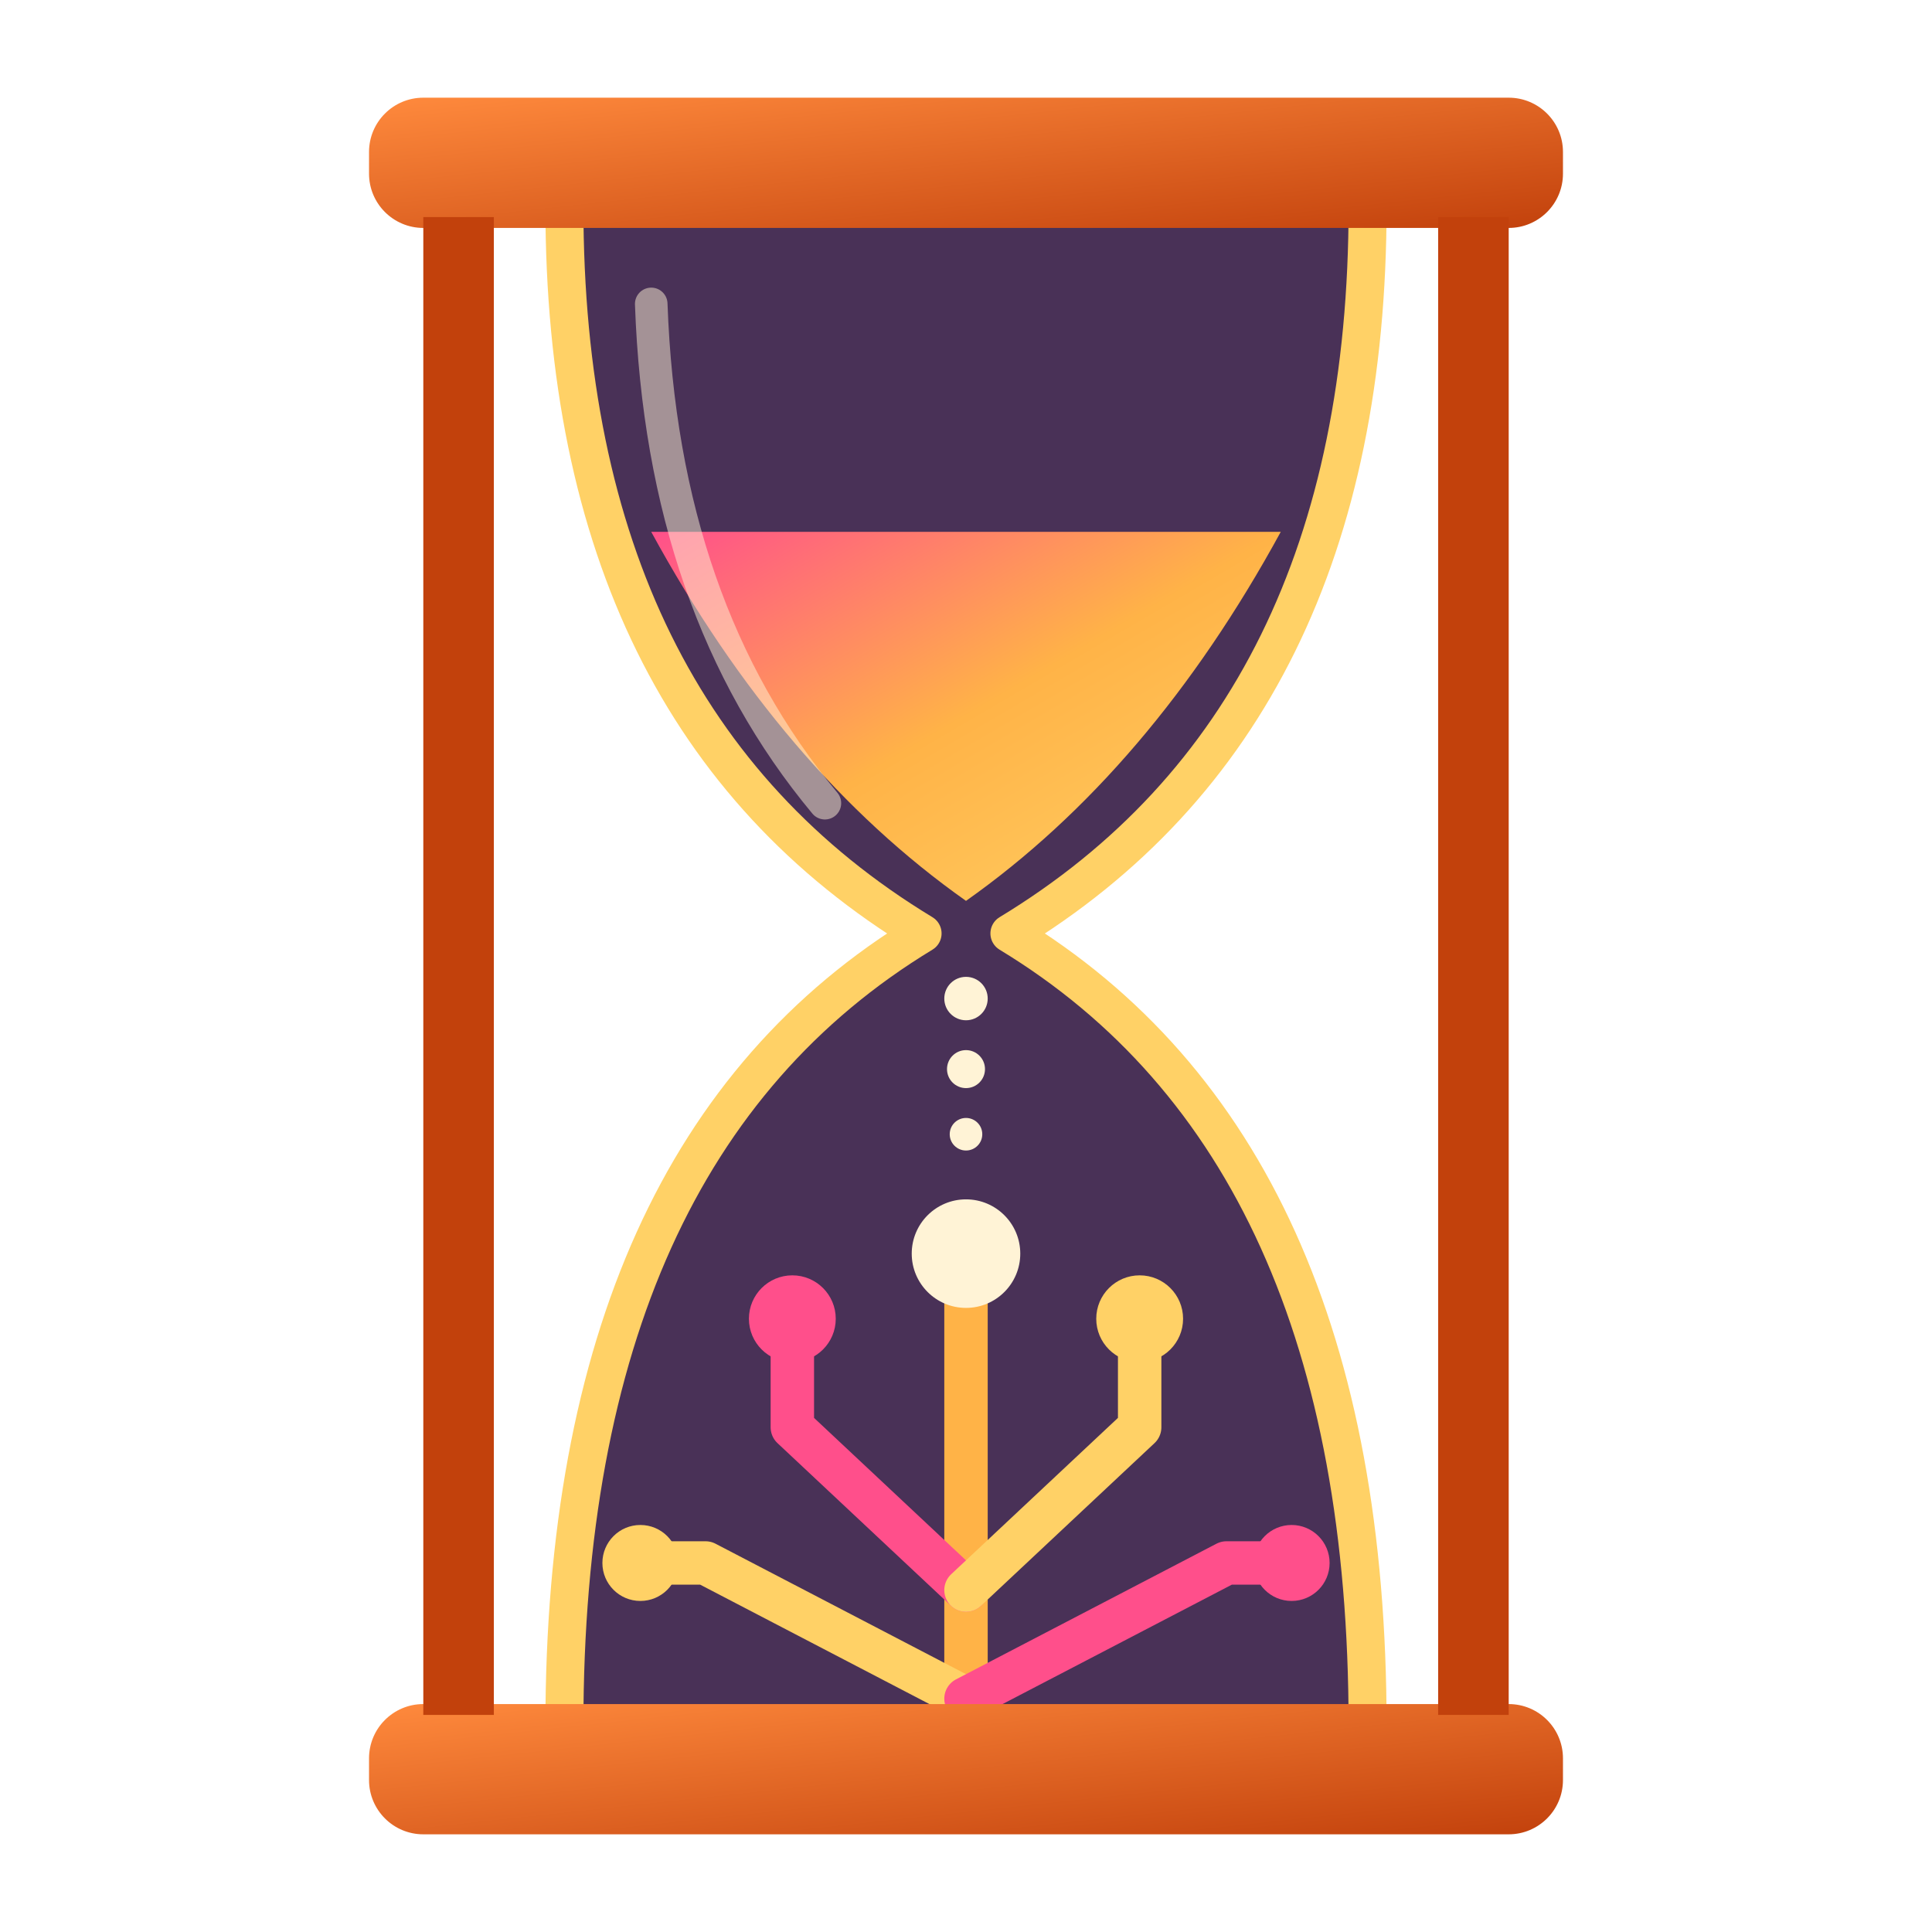
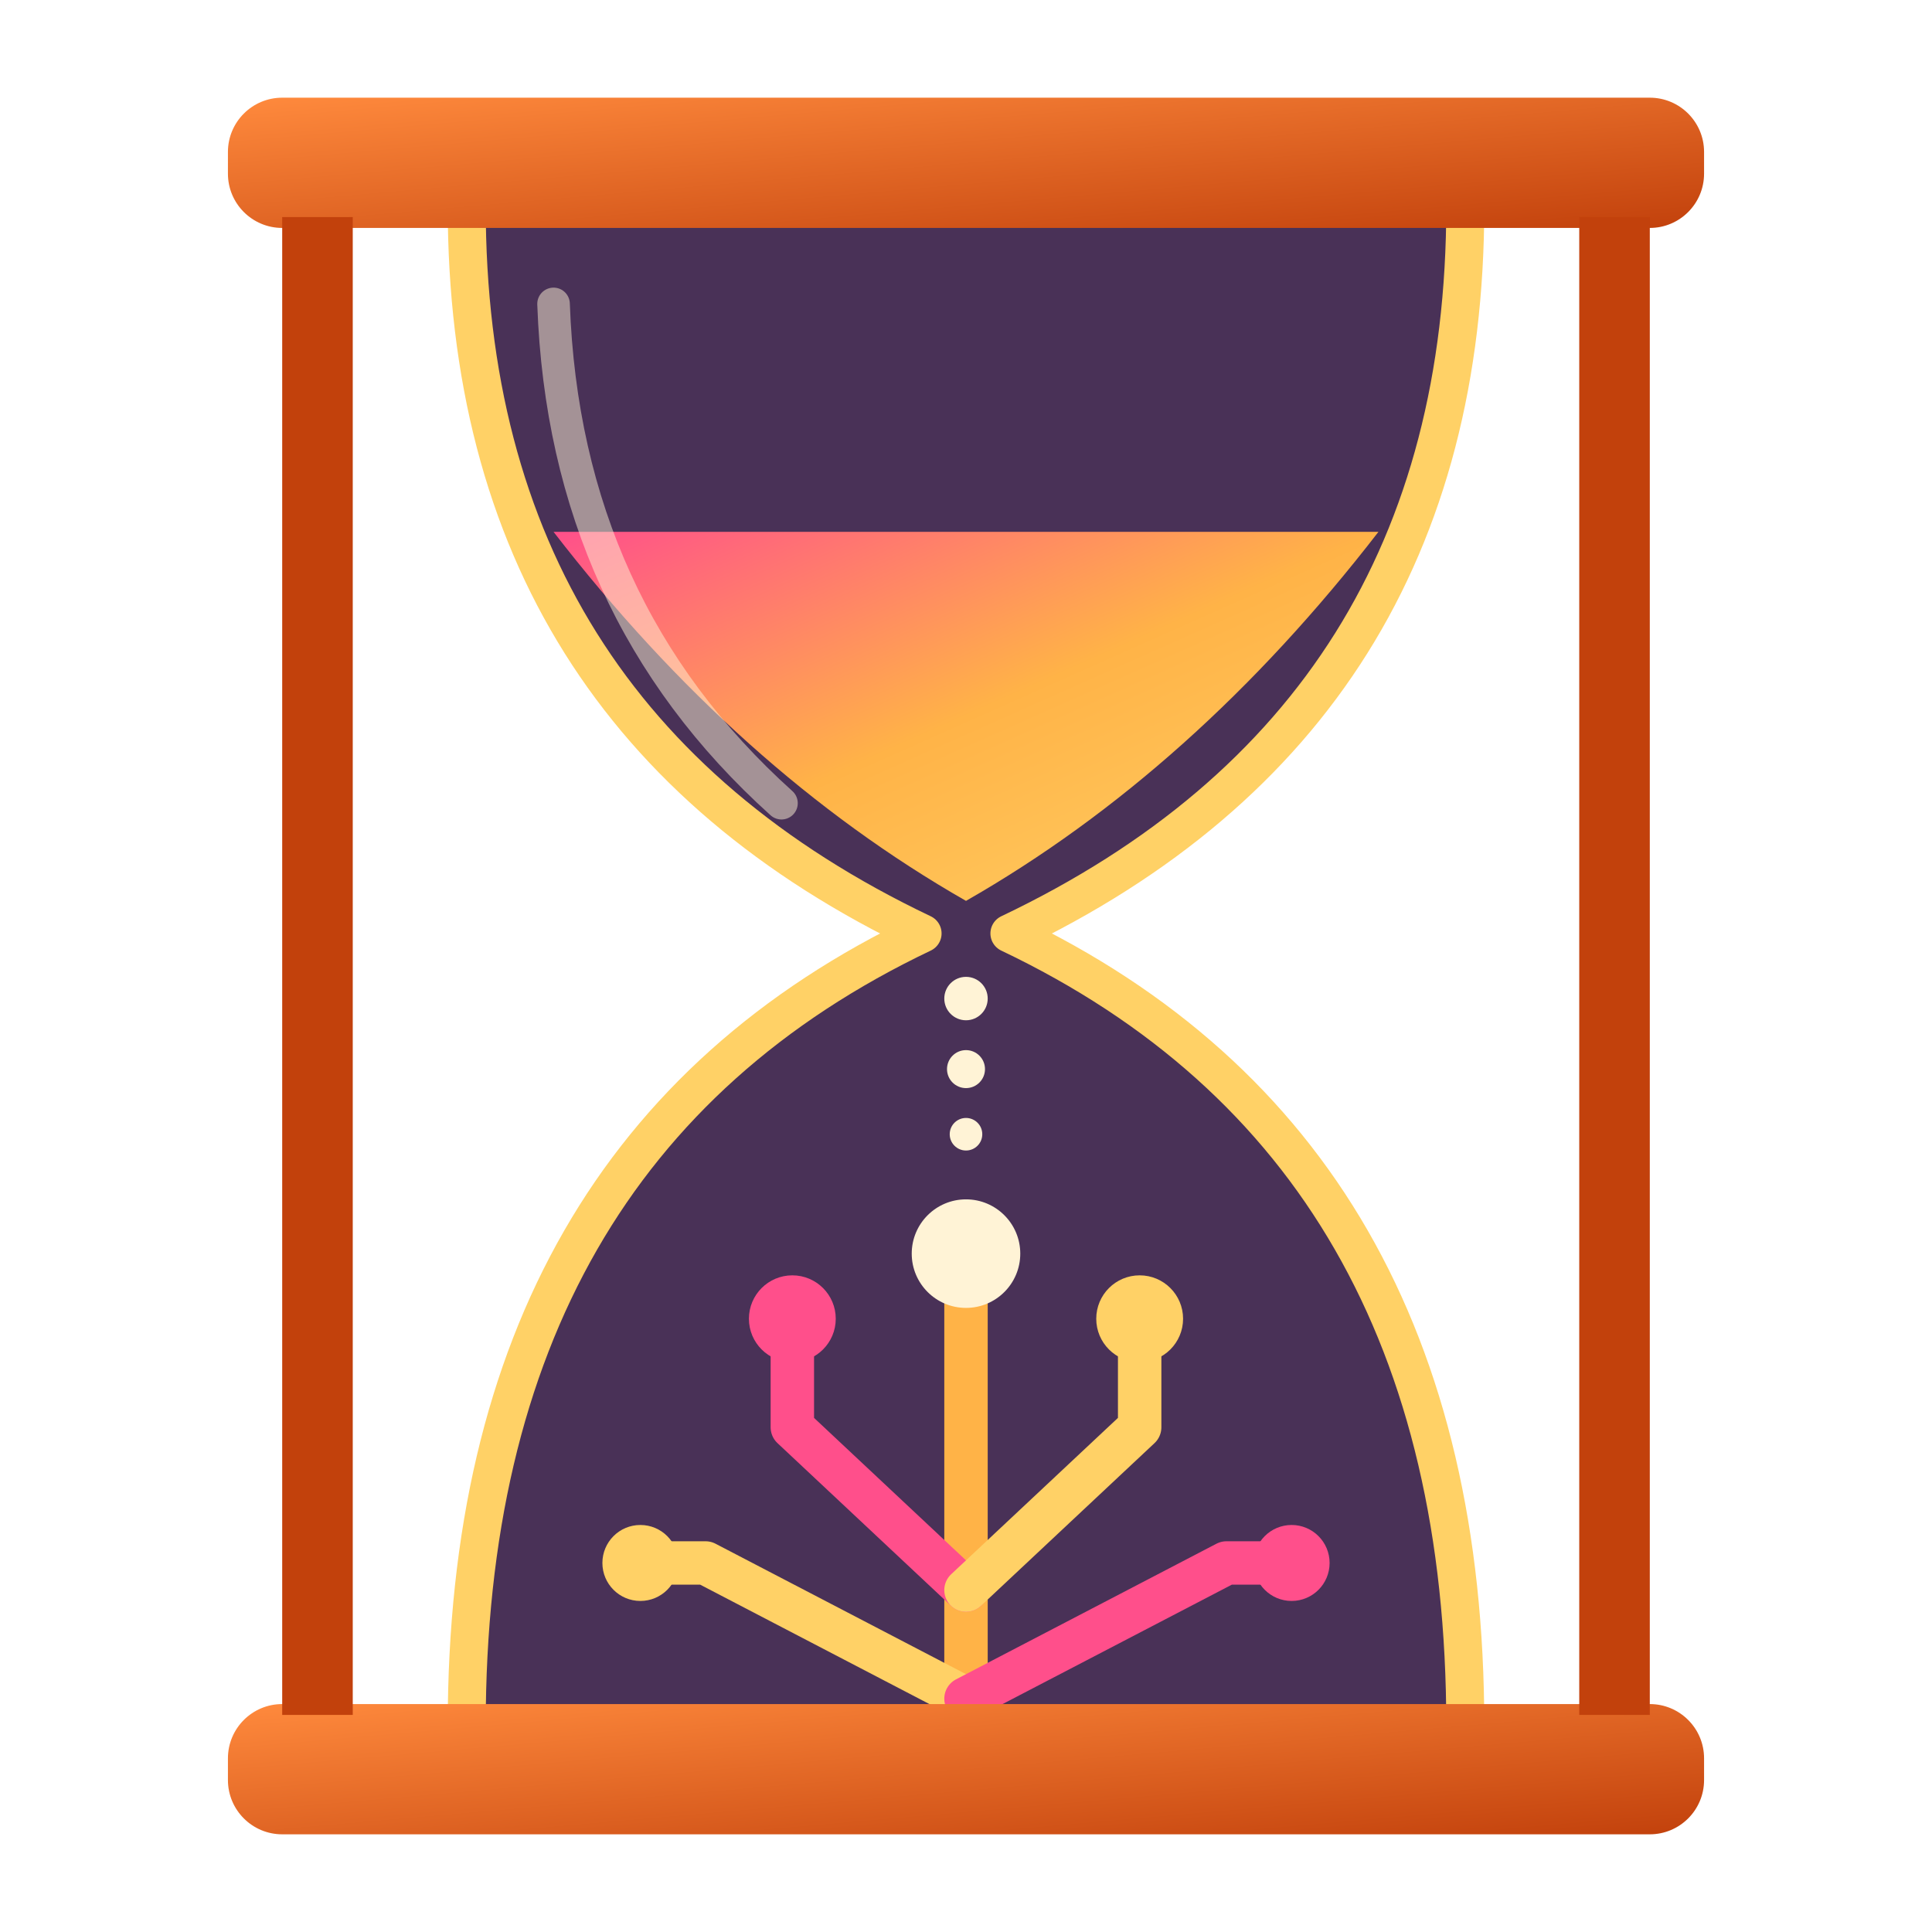
<svg xmlns="http://www.w3.org/2000/svg" viewBox="78 78 356 356" width="512" height="512">
  <defs>
    <linearGradient id="bg" x1="0" y1="0" x2="1" y2="1">
      <stop offset="0" stop-color="#3a1250" />
      <stop offset="1" stop-color="#7a1f5c" />
    </linearGradient>
    <linearGradient id="mainG" x1="0" y1="0" x2="1" y2="1">
      <stop offset="0" stop-color="#ff8a3d" />
      <stop offset="1" stop-color="#c2410c" />
    </linearGradient>
    <linearGradient id="accG" x1="0" y1="0" x2="1" y2="1">
      <stop offset="0" stop-color="#ff4f8b" />
      <stop offset="0.5" stop-color="#ffb347" />
      <stop offset="1" stop-color="#ffd166" />
    </linearGradient>
    <radialGradient id="glow" cx="0.5" cy="0.5" r="0.5">
      <stop offset="0" stop-color="#ffb347" stop-opacity="0.45" />
      <stop offset="1" stop-color="#ffb347" stop-opacity="0" />
    </radialGradient>
  </defs>
-   <path d="M182 116 Q182 210 248 250 Q182 290 182 396 L330 396 Q330 290 264 250 Q330 210 330 116 Z" fill="#2a0d3a" fill-opacity="0.85" stroke="#ffd166" stroke-width="7" stroke-linejoin="round" />
-   <path d="M198 176 Q222 220 256 244 Q290 220 314 176 Z" fill="url(#accG)" />
+   <path d="M164 116 Q164 210 248 250 Q164 290 164 396 L348 396 Q348 290 264 250 Q348 210 348 116 Z" fill="#2a0d3a" fill-opacity="0.85" stroke="#ffd166" stroke-width="7" stroke-linejoin="round" />
+   <path d="M180 176 Q214 220 256 244 Q298 220 332 176 Z" fill="url(#accG)" />
  <g fill="#fff3d6">
    <circle cx="256" cy="262" r="4" />
    <circle cx="256" cy="275" r="3.5" />
    <circle cx="256" cy="287" r="3" />
  </g>
  <g fill="none" stroke-width="8" stroke-linecap="round" stroke-linejoin="round">
    <path d="M256 396 V309" stroke="#ffb347" />
    <path d="M256 371 L224 341 V321" stroke="#ff4f8b" />
    <path d="M256 371 L288 341 V321" stroke="#ffd166" />
    <path d="M256 391 L208 366 H200" stroke="#ffd166" />
    <path d="M256 391 L304 366 H312" stroke="#ff4f8b" />
  </g>
  <circle cx="256" cy="309" r="10" fill="#fff3d6" />
  <circle cx="224" cy="321" r="8" fill="#ff4f8b" />
  <circle cx="288" cy="321" r="8" fill="#ffd166" />
  <circle cx="196" cy="366" r="7" fill="#ffd166" />
  <circle cx="316" cy="366" r="7" fill="#ff4f8b" />
-   <rect x="146" y="96" width="220" height="24" rx="10" fill="url(#mainG)" />
-   <rect x="146" y="392" width="220" height="24" rx="10" fill="url(#mainG)" />
-   <rect x="156" y="118" width="13" height="276" fill="#c2410c" />
-   <rect x="343" y="118" width="13" height="276" fill="#c2410c" />
-   <path d="M198 134 Q200 190 230 226" fill="none" stroke="#fff3d6" stroke-width="6" stroke-linecap="round" opacity="0.5" />
+   <rect x="120" y="96" width="272" height="24" rx="10" fill="url(#mainG)" />
+   <rect x="120" y="392" width="272" height="24" rx="10" fill="url(#mainG)" />
+   <rect x="130" y="118" width="13" height="276" fill="#c2410c" />
+   <rect x="369" y="118" width="13" height="276" fill="#c2410c" />
+   <path d="M180 134 Q182 190 222 226" fill="none" stroke="#fff3d6" stroke-width="6" stroke-linecap="round" opacity="0.5" />
</svg>
